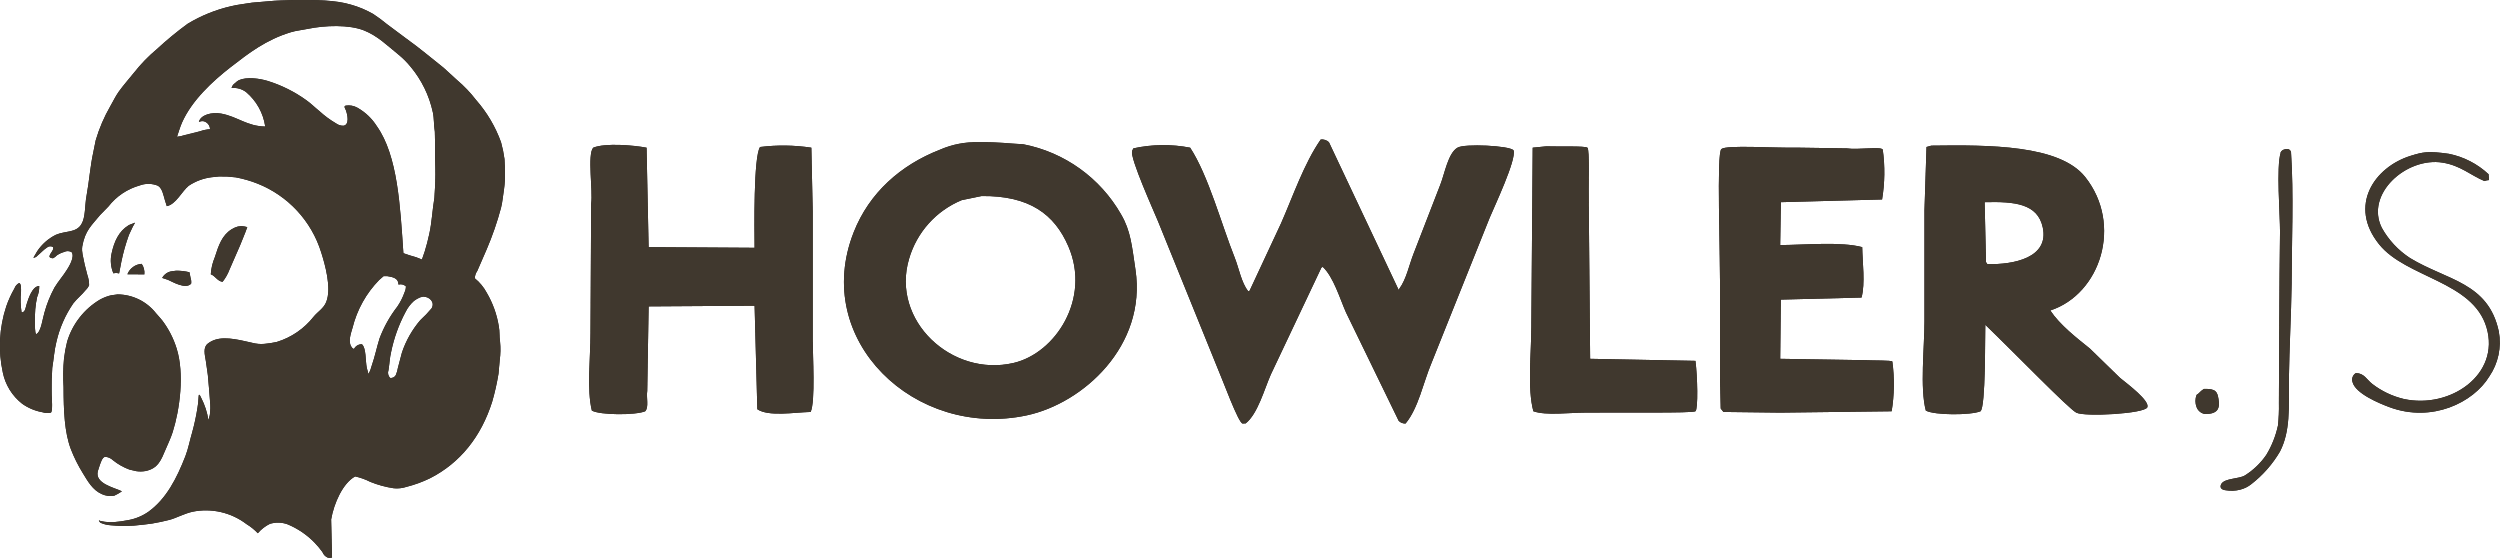
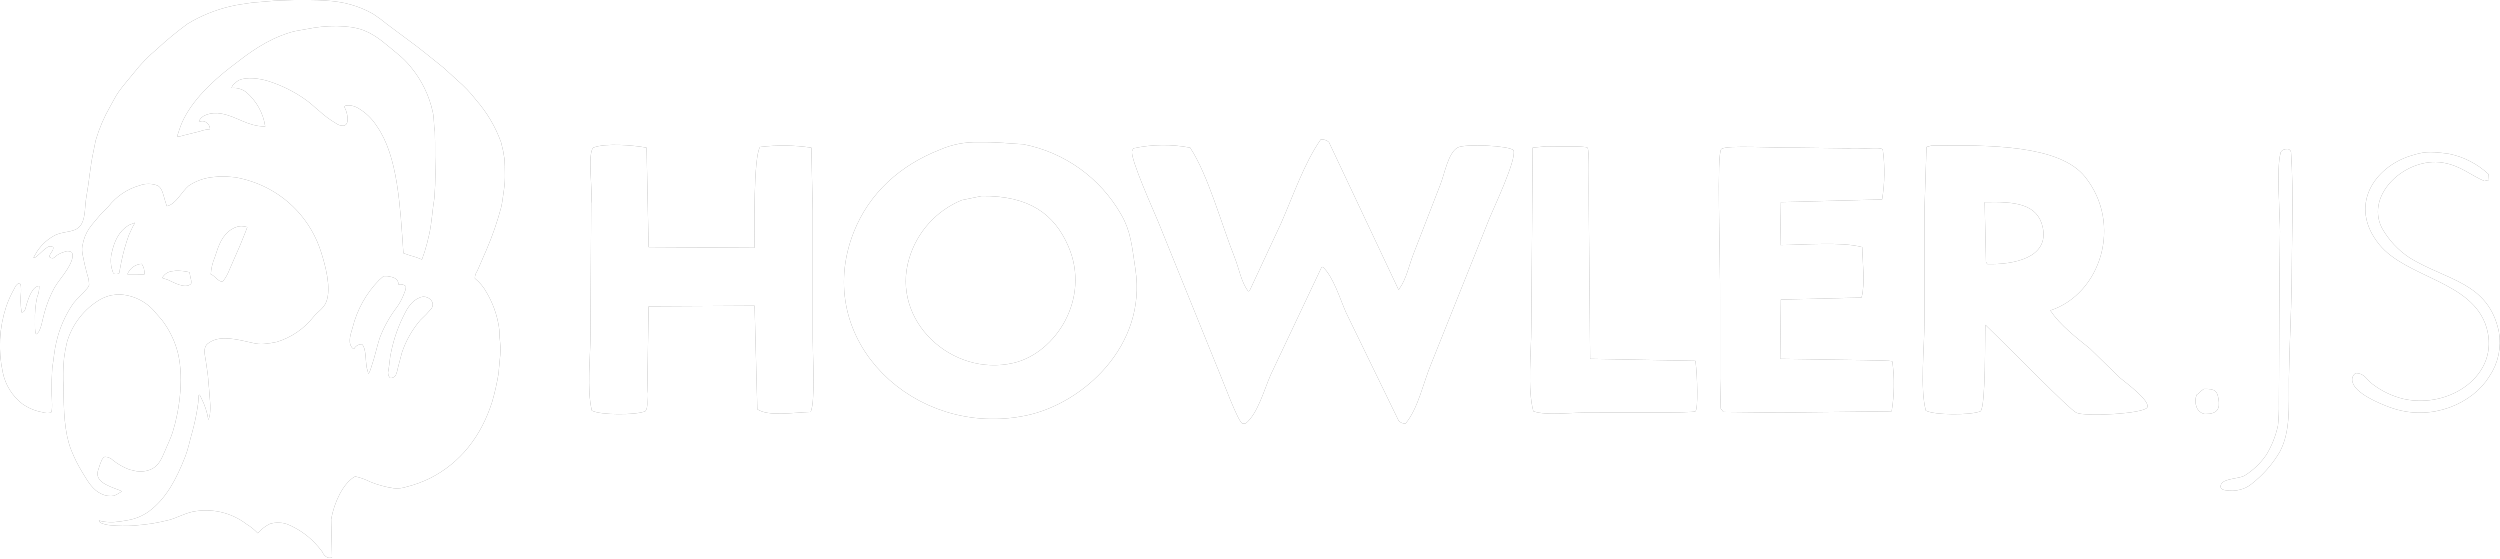
<svg xmlns="http://www.w3.org/2000/svg" viewBox="0 0 448 100">
  <defs>
    <style>.cls-1{filter:url(#filter)}.cls-2{fill-rule:evenodd}</style>
    <filter id="filter" filterUnits="userSpaceOnUse">
-       <feFlood result="flood" flood-color="#41392f" />
+       <feFlood result="flood" flood-color="#fff" />
      <feComposite result="composite" operator="in" in2="SourceGraphic" />
      <feBlend result="blend" in2="SourceGraphic" />
    </filter>
  </defs>
  <g id="logo" class="cls-1">
    <path id="text" class="cls-2" d="M236.675 25a1.828 1.828 0 0 1 1.471.488l12.5 26.485.123-.244c1.268-1.724 1.738-4.239 2.573-6.347l4.778-12.327c.759-1.914 1.376-5.618 3.064-6.591 1.186-.758 9.445-.37 10.047.488.564 1.6-3.538 10.261-4.289 12.083l-10.414 26c-1.467 3.456-2.356 8.117-4.656 10.862a1.608 1.608 0 0 1-1.226-.488L241.209 56c-1.121-2.529-2.236-6.359-4.166-8.177l-.245.122-9.067 19.162c-1.167 2.633-2.355 7.1-4.534 8.788-.163 0 .26-.076-.49 0s-3.5-7.6-5.146-11.473l-10.047-24.776c-.779-1.894-4.96-11.134-4.656-12.571q.121-.244.245-.488a25.129 25.129 0 0 1 10.17-.122c3.26 4.969 5.627 13.8 7.964 19.65.8 2 1.2 4.5 2.45 6.1l.245-.122 5.637-12.083c2.199-4.991 4.101-10.665 7.106-15.01zm-61.263.488c3.669-.054 5.309.244 7.964.366A25.858 25.858 0 0 1 200.9 38.426c1.726 2.961 1.931 5.586 2.573 9.886 2.045 13.688-9.407 23.97-19.481 26.119-20.006 4.268-38.651-13.454-31-32.831 2.773-7.023 8.369-12.011 15.439-14.768a16.121 16.121 0 0 1 6.981-1.344zm263.433 2.075a14.672 14.672 0 0 1 7.106 3.662c.04 1.564.344.793-.735 1.221-2.514-1.056-4.257-2.77-7.474-3.3-6.524-1.065-13.977 5.652-10.905 11.717a15.467 15.467 0 0 0 5.024 5.37c6.578 4.02 14.045 4.333 15.928 13.181a10.834 10.834 0 0 1-1.715 8.055c-2.844 4.673-10.28 8.323-17.889 5.492-1.82-.677-6.1-2.437-6.616-4.516a1.358 1.358 0 0 1 .612-1.587c1.513.037 1.9 1.146 2.941 1.953a14.881 14.881 0 0 0 5.636 2.685c8.3 1.829 17.328-4.373 14.826-12.815-2.464-8.315-14.389-8.879-19.237-14.89-5.6-6.94-.833-13.854 5.636-15.866 2.238-.692 3.117-.89 6.862-.362zM346.092 26.1c10.384-.144 22.983-.146 27.569 5.614 6.776 8.513 2.767 20.97-6.249 23.922 1.729 2.6 4.688 4.891 7.106 6.835l5.391 5.248c1.5 1.209 5.3 4.073 4.9 5.248s-11.284 1.764-12.742.976-10.865-10.5-16.3-15.744c-.074 2.4.086 14.525-.858 15.5-1.784.735-8.265.723-9.8-.122-1.079-4.042-.245-11.326-.245-15.988V37.693l.367-11.351zM135.223 44.406c-.032-3.451-.211-16.266.98-18.063a33.624 33.624 0 0 1 9.19.122q.121 5.675.245 11.351v22.945c0 2.886.5 11.133-.368 13.059-2.95.079-7.564.874-9.557-.488l-.49-18.551-18.992.122v.122l-.245 15.012c-.189 1.252.32 2.933-.368 3.662-1.745.722-8.052.706-9.557-.122-.938-3.851-.245-9.47-.245-13.792l.123-23.311c.336-2.235-.72-8.814.367-10.008 2.187-.881 7.274-.437 9.558 0l.367 17.819zm141.886-18.185c2.45.081 6.919-.088 7.352.244s.163 6.917.245 10.374l.245 27.461 18.869.366c.364 2.7.508 8.662 0 9.032s-13.234.163-19.849.244c-2.778 0-6.888.559-9.19-.244-1.107-4.095-.367-10.377-.367-15.134l.245-32.1zm41.9 17.7c4.425-.031 10.9-.645 14.7.366.047 2.744.565 6.512-.123 9.032l-14.458.366-.115 10.615 15.194.244c1.633.081 4.7.009 4.9.244a30.006 30.006 0 0 1-.123 8.91l-19.972.244-10.169-.122-.49-.61-.123-5.37V54.17c.082-9.153-.666-26.7.245-27.461s9.313-.163 13.968-.244l8.455.122c2.121.316 6.265-.4 6.494.244a29.433 29.433 0 0 1-.123 8.91l-18.134.488zm91.543-16.623c.5 7.486.119 15.918.108 23.58-.082 5.654-.409 11.311-.49 16.965-.014 5.4.264 9.418-1.593 13.059a20.516 20.516 0 0 1-5.146 5.858 5.18 5.18 0 0 1-1.961.976 6.034 6.034 0 0 1-2.573.122c.009 0-1.356-.055-.858-1.1.595-1.1 3.268-.9 4.289-1.587a13.086 13.086 0 0 0 3.8-3.662 17.092 17.092 0 0 0 2.083-5.248 31.575 31.575 0 0 0 .17-4.04c.062-10.265.053-20.458.2-30.744 0-3.02-.688-11.561.113-14.084-.084.264-.048-.751 1.323-.684a.75.75 0 0 1 .539.586zM175.9 35.13l-3.553.732a16.29 16.29 0 0 0-9.435 10.5c-3.313 11.071 7.674 21.289 18.747 18.674 7.52-1.776 13.828-11.528 9.8-20.871-2.49-5.79-7.012-9.131-15.559-9.035zm179.747 1.1l.245 10.74.245.366c4.717.105 11.1-1.134 9.925-6.591-.92-4.276-5.076-4.65-10.413-4.516zm39.288 33.47c2.195-.075 2.4.54 2.618 1.8.292 1.673-.116 2.718-2.45 2.685a1.931 1.931 0 0 1-1.471-1.221 3.015 3.015 0 0 1 0-2.2c.561-.336.492-.534 1.303-1.064z" />
    <path id="logo-2" data-name="logo" class="cls-2" d="M52.749 0c3.681-.025 7.311-.012 10.136.833A17.609 17.609 0 0 1 66.867 2.5a28.328 28.328 0 0 1 2.469 1.825L72.9 6.984c2.293 1.634 4.408 3.43 6.591 5.159l2.409 2.2a23.182 23.182 0 0 1 3.425 3.591 23.547 23.547 0 0 1 4.461 7.56 21.927 21.927 0 0 1 .617 3l.06 1.27.02 1.23a17.4 17.4 0 0 1-.159 2.877c-.2 1.186-.262 2.276-.538 3.353A54.957 54.957 0 0 1 87.2 44.7l-1.673 3.849a2.333 2.333 0 0 0-.438 1.329 8.463 8.463 0 0 1 2.131 2.579 17.37 17.37 0 0 1 2.171 6.052c.177.879.065 1.778.219 2.738a13.74 13.74 0 0 1-.06 3.274l-.219 2.441A43.347 43.347 0 0 1 88.194 72c-1.967 6.206-5.708 10.95-11.151 13.71a21.747 21.747 0 0 1-4.182 1.528 5.568 5.568 0 0 1-2.29.258 18.365 18.365 0 0 1-4.222-1.151 11.3 11.3 0 0 0-2.708-.972c-2.183 1.186-3.794 4.762-4.3 7.7L59.5 99.9a1.292 1.292 0 0 1-.777.02 1.775 1.775 0 0 1-.94-.995 16.129 16.129 0 0 0-1.45-1.723 14.456 14.456 0 0 0-4.819-3.254 5.033 5.033 0 0 0-3.146-.079 6.676 6.676 0 0 0-2.151 1.667h-.04a9.41 9.41 0 0 0-1.991-1.607 12 12 0 0 0-9.717-2.222c-1.549.364-2.953 1.157-4.132 1.458a37.75 37.75 0 0 1-3.037.645c-1.108.148-1.6.225-3.334.38a25.172 25.172 0 0 1-4.113-.062 5.36 5.36 0 0 1-1.752-.411.682.682 0 0 1-.378-.5h.02c.074.241 1.892.421 2.608.357a23.825 23.825 0 0 0 2.586-.358 9.124 9.124 0 0 0 3.687-1.526c3.188-2.322 5.041-5.953 6.591-9.921.534-1.367.8-2.879 1.234-4.325a39.326 39.326 0 0 0 .936-4.345 13.458 13.458 0 0 0 .2-1.9c.013-.611.144-.652.49.147a12.911 12.911 0 0 1 1.265 3.9h.02c.061-.277.182-.552.239-.873a10.17 10.17 0 0 0 .044-2.392c-.111-1.791-.219-2.611-.283-3.461-.02-.43-.089-.846-.109-1.276-.149-.91-.212-1.687-.369-2.593-.2-1.159-.515-2.391.358-3.075a4.267 4.267 0 0 1 1.374-.714c2.057-.629 4.869.216 6.711.6a6.072 6.072 0 0 0 2.071.159 18.285 18.285 0 0 0 2.19-.337 13.363 13.363 0 0 0 6.611-4.524c.738-.914 1.8-1.469 2.27-2.659.993-2.507-.247-6.792-.9-8.849a19.474 19.474 0 0 0-11.45-12.361 21.072 21.072 0 0 0-3.863-1.111l-1.533-.139-1.454-.02-1.354.139a9.527 9.527 0 0 0-4.1 1.528c-1.174.932-2.3 3.352-3.923 3.651l-.338-1.071c-.3-1-.458-2.063-1.235-2.579a4.489 4.489 0 0 0-3.286-.059 10.815 10.815 0 0 0-5.6 3.77l-1.493 1.528c-1.482 1.833-2.713 2.759-3.206 5.675a4.42 4.42 0 0 0 .06 1.369 42.04 42.04 0 0 0 .856 3.69 5.506 5.506 0 0 1 .319 1.825 2.441 2.441 0 0 1-.6.873c-.681.859-1.564 1.541-2.23 2.4a19.954 19.954 0 0 0-3.037 6.93c-.363 1.414-.469 3.046-.735 4.628-.027.734-.071 1.365-.1 2.1.019 1.85-.043 1.746 0 2.783.027.651.207 2.97-.163 3.148a2.891 2.891 0 0 1-1.493-.079 8.934 8.934 0 0 1-3.644-1.528A9.54 9.54 0 0 1 .5 66.726a22.443 22.443 0 0 1 .617-11.806 18.881 18.881 0 0 1 1.474-3.234 1.694 1.694 0 0 1 .856-.972l.02.02c.353.18.3 1 .3 1.528a14.645 14.645 0 0 0 .1 3.73c.692-.019.728-.934.9-1.468.318-1.034 1.033-3.247 2.262-3.274v.04a4.626 4.626 0 0 1-.378 1.944 17.116 17.116 0 0 0-.378 4.366c0 .579-.066 2.059.219 2.3l.04-.04c.838-.416 1.106-2.814 1.434-3.849a21.255 21.255 0 0 1 1.792-4.464c.693-1.154 1.57-2.12 2.27-3.254.312-.505 1.41-2.243.816-3.1a1.369 1.369 0 0 0-1.354-.04 4.334 4.334 0 0 0-1.294.6 2.4 2.4 0 0 1-.677.516.791.791 0 0 1-.657-.238c.021-.679.789-1.046.677-1.746a.941.941 0 0 0-1.135.079c-.624.405-1.1.974-1.673 1.429a1.071 1.071 0 0 1-.737.4v-.02l.677-1.153A8.639 8.639 0 0 1 10 42.083c1.733-.755 3.643-.314 4.6-1.925.748-1.26.582-3.314.9-5.02.482-2.617.666-5.335 1.215-7.837l.438-2.163a28 28 0 0 1 2.609-6.091c.509-.871.921-1.774 1.493-2.579.857-1.205 1.854-2.308 2.768-3.452a27.807 27.807 0 0 1 4.062-4.187 62.087 62.087 0 0 1 5.536-4.564 26.331 26.331 0 0 1 7.806-3.155c1.2-.3 2.482-.413 3.764-.635l3.983-.337 1.235-.06zM37.635 23.155a1.493 1.493 0 0 0-1.235-1.449 1.406 1.406 0 0 0-.757.159c.268-1.25 2.251-1.823 3.983-1.508 2.935.533 4.6 2.26 7.905 2.322a9.917 9.917 0 0 0-3.445-6.19 3.664 3.664 0 0 0-2.589-.714 1.451 1.451 0 0 1 .617-.873 3.234 3.234 0 0 1 .7-.536c1.448-.636 3.741-.294 5.157.139a24.026 24.026 0 0 1 6.95 3.472c.829.59 1.54 1.314 2.33 1.944A17.335 17.335 0 0 0 60.2 22.1a2.2 2.2 0 0 0 1.354.436c1.108-.2.728-1.951.438-2.758-.123-.344-.475-.747-.02-.853a3.225 3.225 0 0 1 2.071.377 9.8 9.8 0 0 1 3.485 3.313c3.755 5.317 4.187 14.333 4.759 22.758l1.175.4a12.908 12.908 0 0 1 2.151.734l.5-1.448c.321-1.007.575-2.047.816-3.135.464-2.085.544-4.262.916-6.468l.139-2.381.04-1.825-.02-1.488-.04-1.726v-2.48l-.04-1.944c-.2-1.2-.116-2.4-.358-3.492a19 19 0 0 0-3.966-8.136A15.4 15.4 0 0 0 71.308 9.7c-1.9-1.521-3.621-3.27-6.073-4.246-2.7-1.072-7.007-.924-10.1-.278-1.04.218-2.1.311-3.027.6-4.462 1.36-7.547 3.75-10.793 6.27s-6.957 5.973-8.7 9.921c-.357.808-.589 1.645-.9 2.54a5.331 5.331 0 0 0 1.314-.278l2.788-.694a6.732 6.732 0 0 1 1.818-.38zm-13.5 16.766h.06l-.4.694L23.1 42.1a33.8 33.8 0 0 0-1.354 4.8l-.4 2.083h-.1a1.579 1.579 0 0 0-.9 0l-.04-.04a5.842 5.842 0 0 1-.319-3.472c.472-2.252 1.34-4.032 3.013-5.071.343-.218.752-.281 1.134-.479zm19.076.6a4.541 4.541 0 0 1 1.1.178l-.378 1.012-.916 2.262c-.618 1.455-1.25 2.879-1.872 4.286a8.3 8.3 0 0 1-1.26 2.241c-.927-.111-1.313-1.07-2.111-1.349a9.319 9.319 0 0 1 .717-3.036c.678-2.128 1.293-3.947 3.007-5.02a4.091 4.091 0 0 1 1.135-.5zm-17.344 8.646c-1.014 0-2.028-.036-3.027-.02v-.02a2.966 2.966 0 0 1 2.549-1.845 2.794 2.794 0 0 1 .478 1.885zm5.695-.655a9.476 9.476 0 0 1 2.39.278l.2 1.032a2.113 2.113 0 0 1 .1 1.012c-1.01 1.073-3.331-.338-4.162-.694l-1.037-.34.04-.04a2.341 2.341 0 0 1 1.693-1.151zm39.845 2.48c.012-1.141-1-1.346-1.991-1.508h-.677l-.8.695a18.676 18.676 0 0 0-4.759 8.532c-.274.977-.882 2.542-.179 3.472a.76.76 0 0 0 .438.357 1.542 1.542 0 0 1 1.414-.853c.792.7.612 2.965.876 4.246l.3 1.091.02-.04a6.006 6.006 0 0 0 .577-1.488c.543-1.542.891-3.27 1.394-4.861a21.834 21.834 0 0 1 3.186-5.694 11.042 11.042 0 0 0 1.294-2.56 2.465 2.465 0 0 0 .239-1.072 1.415 1.415 0 0 0-1.332-.317zm-50.32 1.766a8.826 8.826 0 0 1 6.85 3.353c.359.445.786.848 1.135 1.31a16.4 16.4 0 0 1 2.589 5.06c1.419 4.528.552 10.938-.717 14.94-.344 1.079-.83 2.079-1.254 3.079-.811 1.9-1.34 3.454-3.624 3.909a5.044 5.044 0 0 1-1.653.02l-1.213-.282a10.4 10.4 0 0 1-2.967-1.686 2.155 2.155 0 0 0-1.434-.6c-.49.128-.735 1.008-.916 1.468l-.358 1.111c-.557 2.222 2.921 2.922 4.3 3.591l-.02.04a8.457 8.457 0 0 1-1.334.754 3.667 3.667 0 0 1-2.21-.278c-1.667-.72-2.537-2.326-3.445-3.809a25.949 25.949 0 0 1-2.091-4.186c-1.183-3.033-1.325-7.022-1.334-11.19a32.526 32.526 0 0 1 .08-5.1 23.493 23.493 0 0 1 .558-3.036 13.146 13.146 0 0 1 5.894-7.54 7.79 7.79 0 0 1 2.011-.774zm54.72.4l-.5.119a4.619 4.619 0 0 0-1.115.635 6.544 6.544 0 0 0-1.513 1.984 26.419 26.419 0 0 0-2.589 7.163c-.256 1.041-.29 2.141-.475 3.27a1.348 1.348 0 0 0 .279 1.389.956.956 0 0 0 1.055-.556 5.323 5.323 0 0 0 .358-1.25l.717-2.718a17.5 17.5 0 0 1 3.305-5.833 20.582 20.582 0 0 0 2.011-2.1c.649-1.097-.358-2.121-1.532-2.106z" />
  </g>
</svg>
